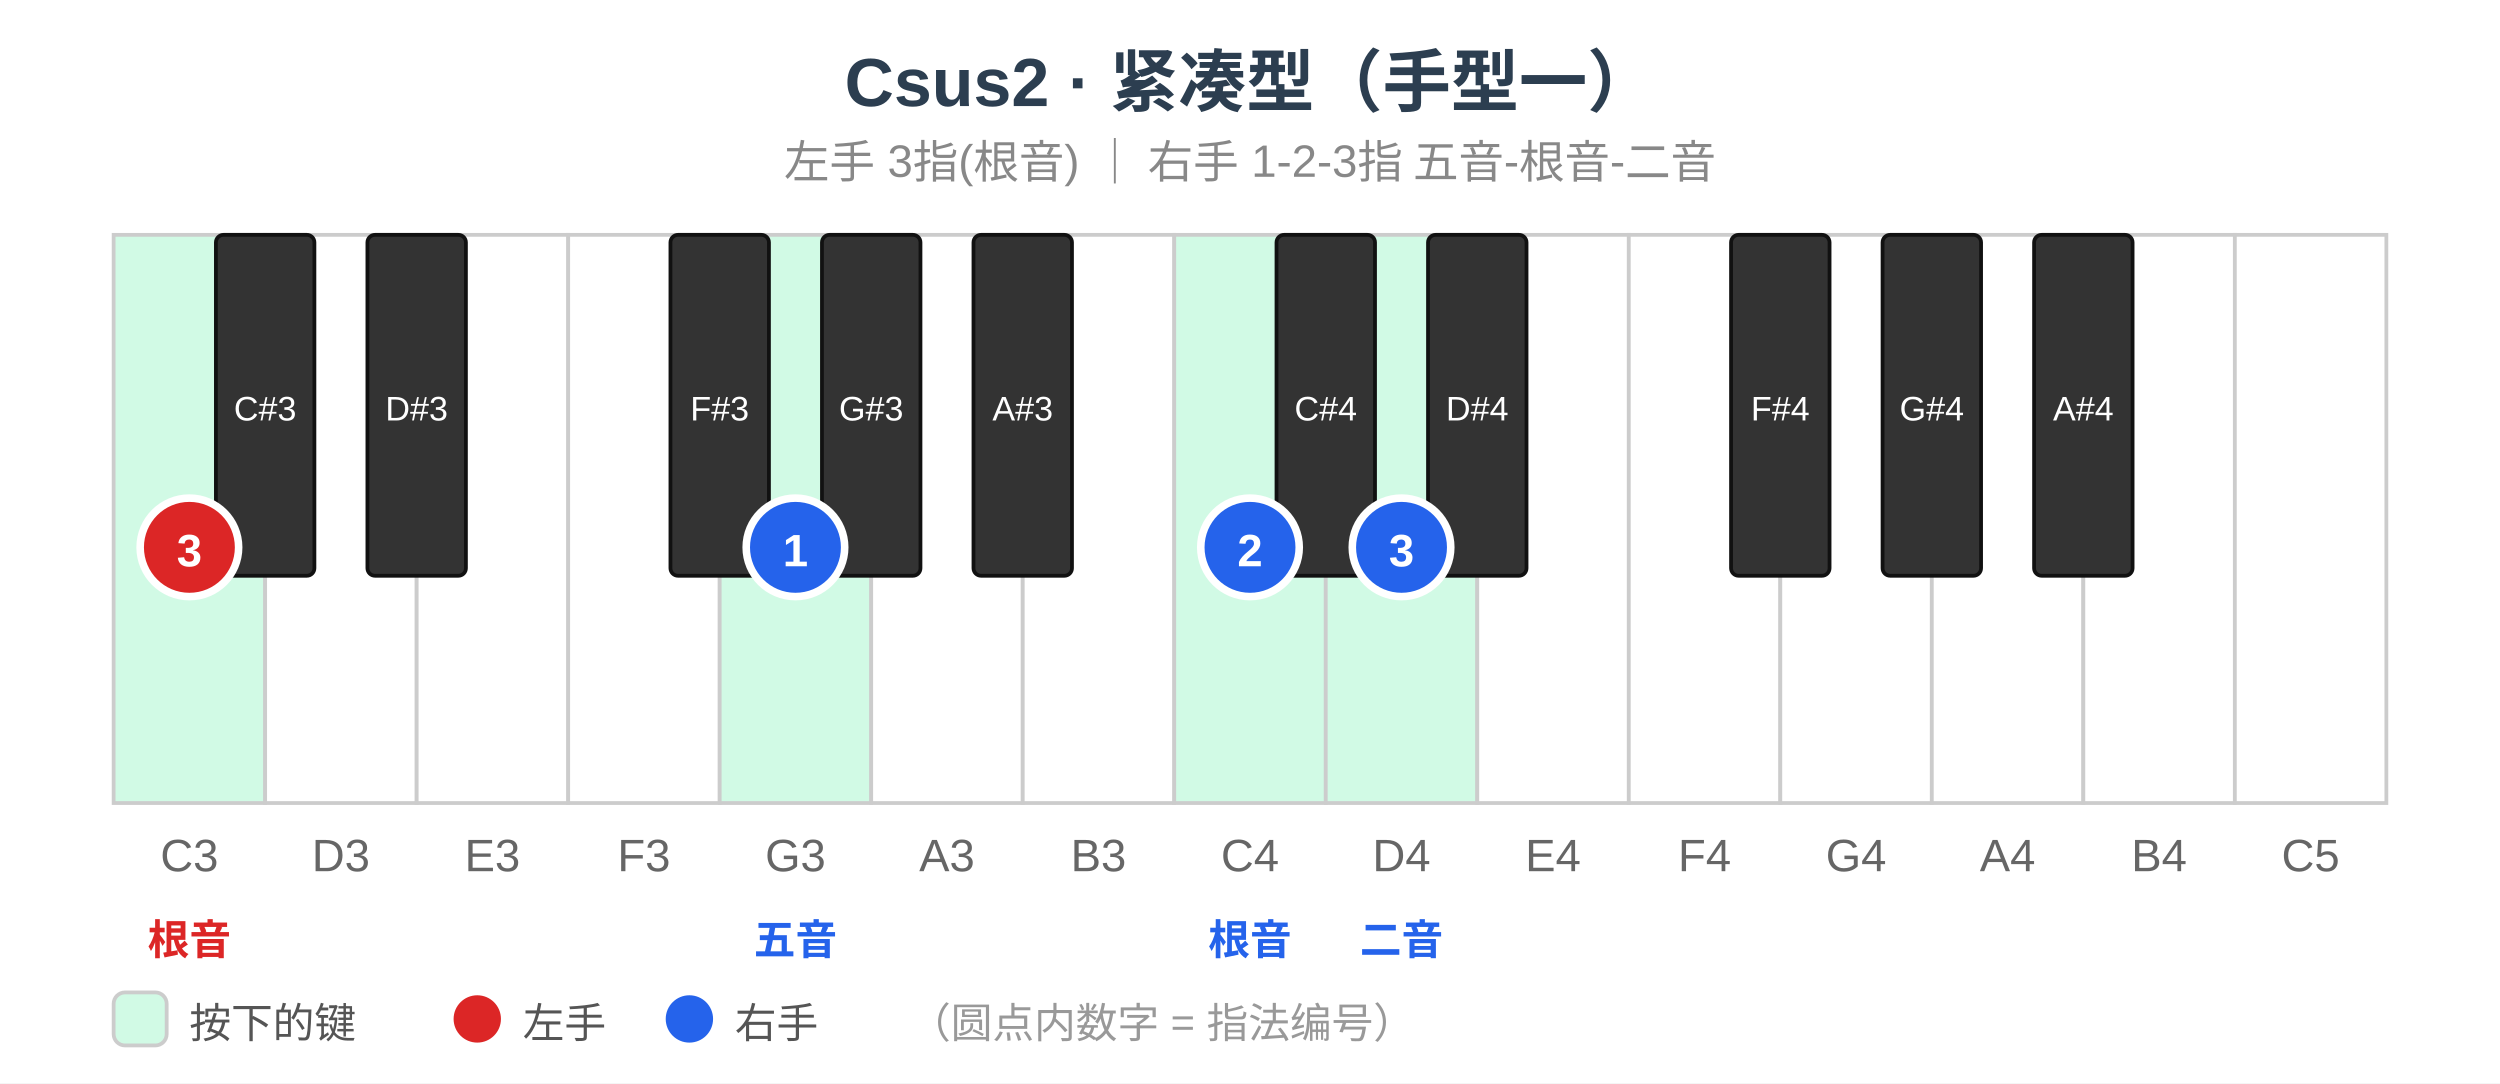
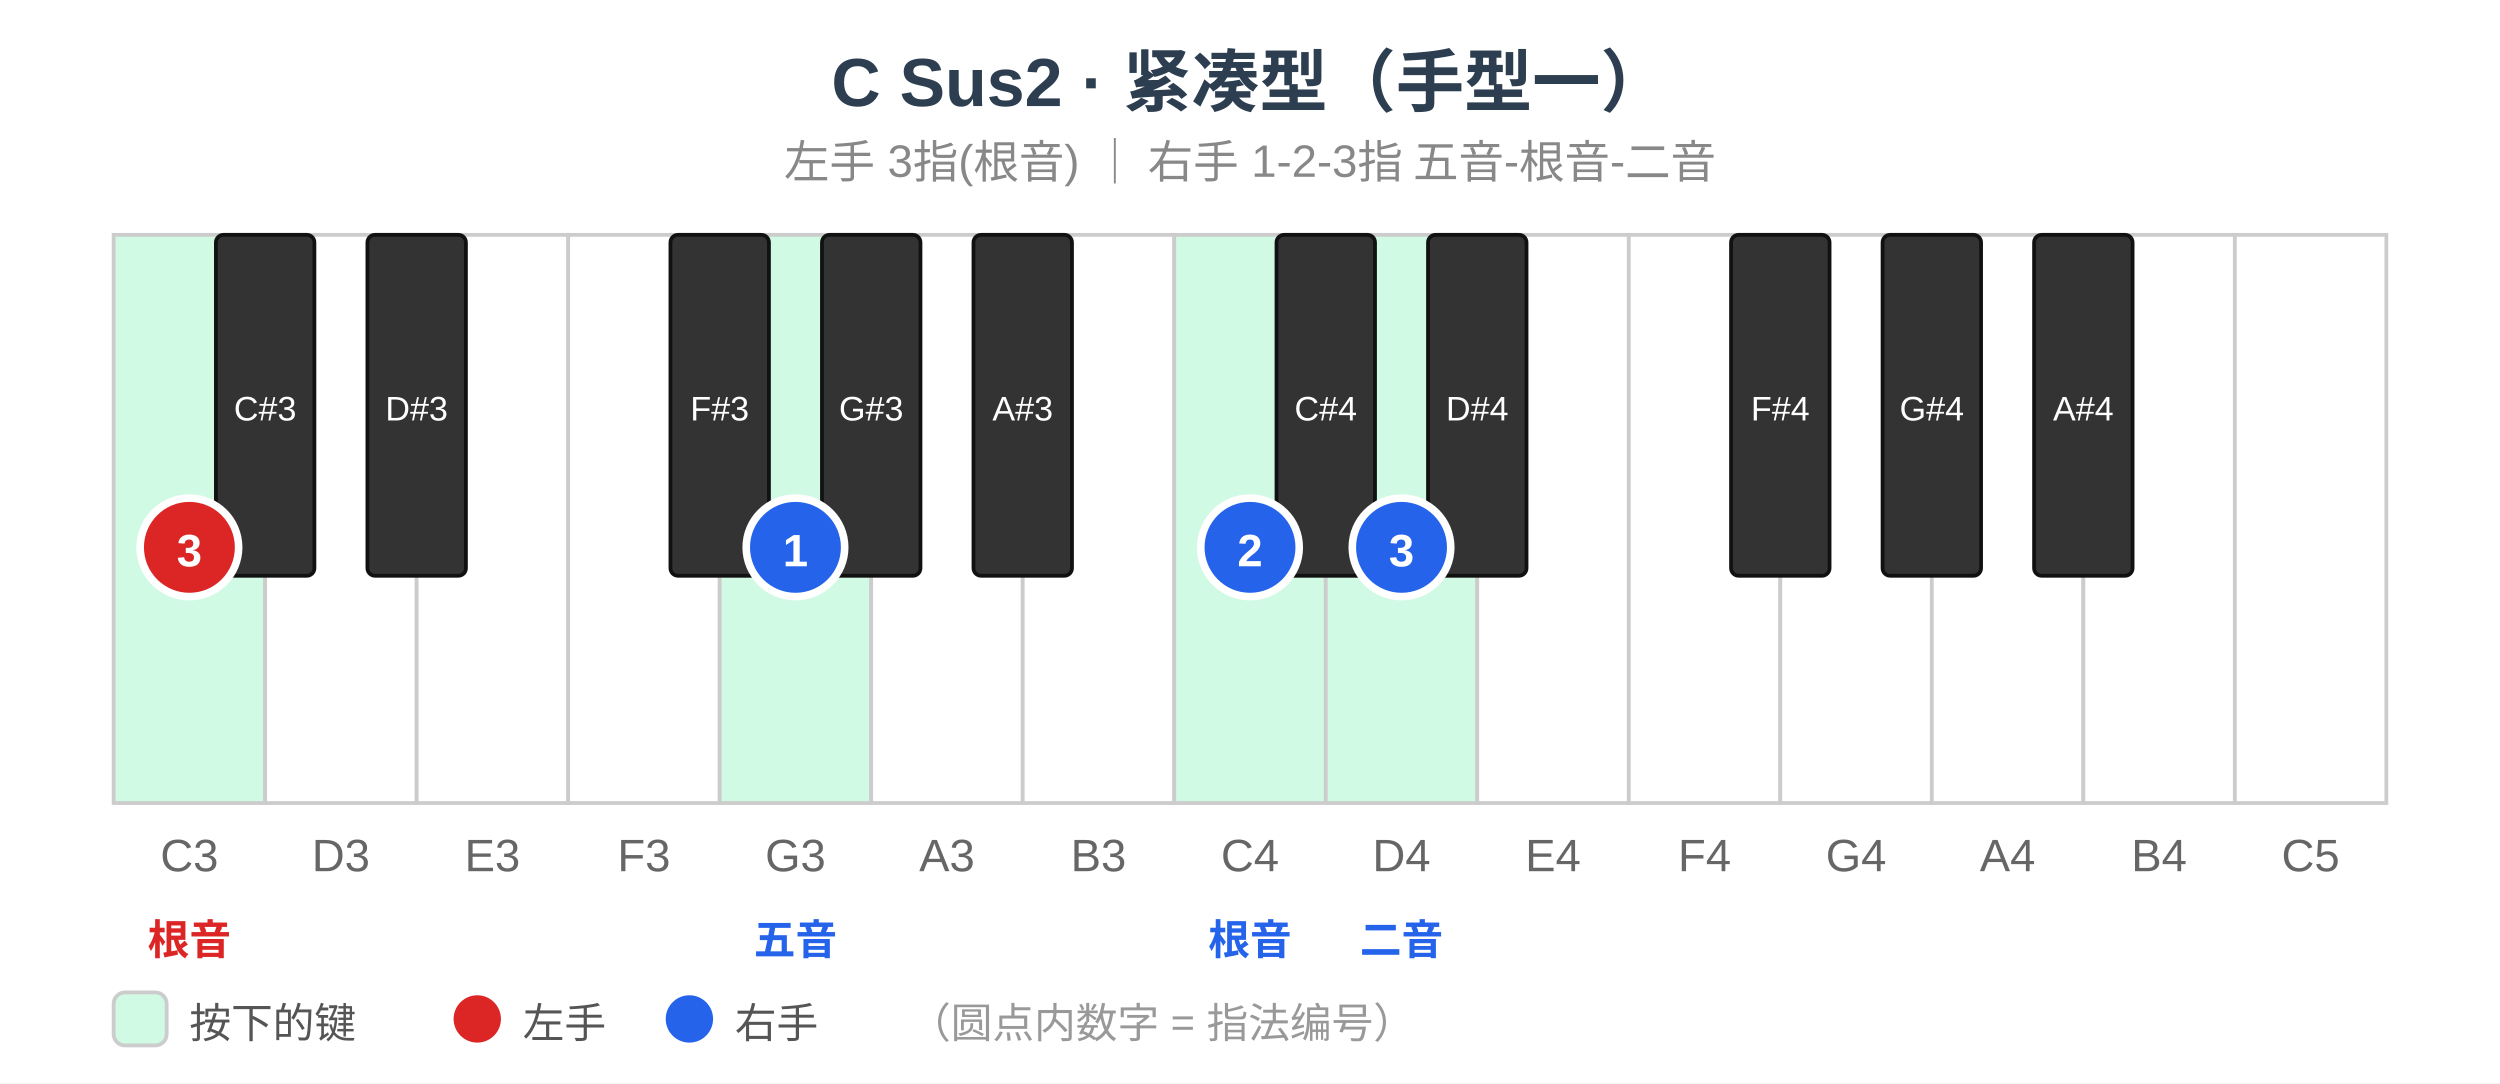
<svg xmlns="http://www.w3.org/2000/svg" viewBox="0 0 660 286" width="660" height="286">
  <rect width="660" height="286" fill="#ffffff" />
-   <text x="330.0" y="28" text-anchor="middle" font-family="Arial,sans-serif" font-size="18" font-weight="bold" fill="#2c3e50">Csus2 · 紧凑型（手型一）</text>
+   <text x="330.0" y="28" text-anchor="middle" font-family="Arial,sans-serif" font-size="18" font-weight="bold" fill="#2c3e50">C Sus2 · 紧凑型（手型一）</text>
  <text x="330.0" y="47" text-anchor="middle" font-family="Arial,sans-serif" font-size="12" fill="#888">左手 3指(根音) ｜ 右手 1-2-3指 五音-根音-二音</text>
  <rect x="30.0" y="62" width="40" height="150" fill="#d1fae5" stroke="#ccc" stroke-width="1" />
  <text x="50.0" y="230" text-anchor="middle" font-family="Arial,sans-serif" font-size="12" fill="#666">C3</text>
  <rect x="70.0" y="62" width="40" height="150" fill="white" stroke="#ccc" stroke-width="1" />
  <text x="90.0" y="230" text-anchor="middle" font-family="Arial,sans-serif" font-size="12" fill="#666">D3</text>
  <rect x="110.0" y="62" width="40" height="150" fill="white" stroke="#ccc" stroke-width="1" />
  <text x="130.0" y="230" text-anchor="middle" font-family="Arial,sans-serif" font-size="12" fill="#666">E3</text>
  <rect x="150.0" y="62" width="40" height="150" fill="white" stroke="#ccc" stroke-width="1" />
  <text x="170.0" y="230" text-anchor="middle" font-family="Arial,sans-serif" font-size="12" fill="#666">F3</text>
  <rect x="190.0" y="62" width="40" height="150" fill="#d1fae5" stroke="#ccc" stroke-width="1" />
  <text x="210.0" y="230" text-anchor="middle" font-family="Arial,sans-serif" font-size="12" fill="#666">G3</text>
  <rect x="230.0" y="62" width="40" height="150" fill="white" stroke="#ccc" stroke-width="1" />
  <text x="250.0" y="230" text-anchor="middle" font-family="Arial,sans-serif" font-size="12" fill="#666">A3</text>
  <rect x="270.0" y="62" width="40" height="150" fill="white" stroke="#ccc" stroke-width="1" />
  <text x="290.0" y="230" text-anchor="middle" font-family="Arial,sans-serif" font-size="12" fill="#666">B3</text>
  <rect x="310.0" y="62" width="40" height="150" fill="#d1fae5" stroke="#ccc" stroke-width="1" />
  <text x="330.0" y="230" text-anchor="middle" font-family="Arial,sans-serif" font-size="12" fill="#666">C4</text>
  <rect x="350.0" y="62" width="40" height="150" fill="#d1fae5" stroke="#ccc" stroke-width="1" />
  <text x="370.0" y="230" text-anchor="middle" font-family="Arial,sans-serif" font-size="12" fill="#666">D4</text>
  <rect x="390.0" y="62" width="40" height="150" fill="white" stroke="#ccc" stroke-width="1" />
  <text x="410.0" y="230" text-anchor="middle" font-family="Arial,sans-serif" font-size="12" fill="#666">E4</text>
  <rect x="430.0" y="62" width="40" height="150" fill="white" stroke="#ccc" stroke-width="1" />
  <text x="450.0" y="230" text-anchor="middle" font-family="Arial,sans-serif" font-size="12" fill="#666">F4</text>
  <rect x="470.0" y="62" width="40" height="150" fill="white" stroke="#ccc" stroke-width="1" />
  <text x="490.0" y="230" text-anchor="middle" font-family="Arial,sans-serif" font-size="12" fill="#666">G4</text>
  <rect x="510.0" y="62" width="40" height="150" fill="white" stroke="#ccc" stroke-width="1" />
  <text x="530.0" y="230" text-anchor="middle" font-family="Arial,sans-serif" font-size="12" fill="#666">A4</text>
  <rect x="550.0" y="62" width="40" height="150" fill="white" stroke="#ccc" stroke-width="1" />
  <text x="570.0" y="230" text-anchor="middle" font-family="Arial,sans-serif" font-size="12" fill="#666">B4</text>
  <rect x="590.0" y="62" width="40" height="150" fill="white" stroke="#ccc" stroke-width="1" />
  <text x="610.0" y="230" text-anchor="middle" font-family="Arial,sans-serif" font-size="12" fill="#666">C5</text>
  <rect x="57.0" y="62" width="26" height="90" fill="#333" stroke="#111" stroke-width="1" rx="2" />
  <text x="70.0" y="111.0" text-anchor="middle" font-family="Arial,sans-serif" font-size="9" fill="#fff">C#3</text>
  <rect x="97.0" y="62" width="26" height="90" fill="#333" stroke="#111" stroke-width="1" rx="2" />
  <text x="110.0" y="111.0" text-anchor="middle" font-family="Arial,sans-serif" font-size="9" fill="#fff">D#3</text>
  <rect x="177.0" y="62" width="26" height="90" fill="#333" stroke="#111" stroke-width="1" rx="2" />
  <text x="190.0" y="111.0" text-anchor="middle" font-family="Arial,sans-serif" font-size="9" fill="#fff">F#3</text>
  <rect x="217.0" y="62" width="26" height="90" fill="#333" stroke="#111" stroke-width="1" rx="2" />
  <text x="230.0" y="111.0" text-anchor="middle" font-family="Arial,sans-serif" font-size="9" fill="#fff">G#3</text>
  <rect x="257.0" y="62" width="26" height="90" fill="#333" stroke="#111" stroke-width="1" rx="2" />
  <text x="270.0" y="111.0" text-anchor="middle" font-family="Arial,sans-serif" font-size="9" fill="#fff">A#3</text>
  <rect x="337.0" y="62" width="26" height="90" fill="#333" stroke="#111" stroke-width="1" rx="2" />
  <text x="350.0" y="111.0" text-anchor="middle" font-family="Arial,sans-serif" font-size="9" fill="#fff">C#4</text>
  <rect x="377.0" y="62" width="26" height="90" fill="#333" stroke="#111" stroke-width="1" rx="2" />
  <text x="390.0" y="111.0" text-anchor="middle" font-family="Arial,sans-serif" font-size="9" fill="#fff">D#4</text>
  <rect x="457.0" y="62" width="26" height="90" fill="#333" stroke="#111" stroke-width="1" rx="2" />
  <text x="470.0" y="111.0" text-anchor="middle" font-family="Arial,sans-serif" font-size="9" fill="#fff">F#4</text>
  <rect x="497.0" y="62" width="26" height="90" fill="#333" stroke="#111" stroke-width="1" rx="2" />
  <text x="510.0" y="111.0" text-anchor="middle" font-family="Arial,sans-serif" font-size="9" fill="#fff">G#4</text>
  <rect x="537.0" y="62" width="26" height="90" fill="#333" stroke="#111" stroke-width="1" rx="2" />
  <text x="550.0" y="111.0" text-anchor="middle" font-family="Arial,sans-serif" font-size="9" fill="#fff">A#4</text>
  <circle cx="50.0" cy="144.5" r="13" fill="#dc2626" stroke="white" stroke-width="2" />
  <text x="50.0" y="149.5" text-anchor="middle" font-family="Arial,sans-serif" font-size="12" font-weight="bold" fill="white">3</text>
  <text x="50.0" y="252" text-anchor="middle" font-family="Arial,sans-serif" font-size="11" font-weight="bold" fill="#dc2626">根音</text>
  <circle cx="210.0" cy="144.5" r="13" fill="#2563eb" stroke="white" stroke-width="2" />
  <text x="210.0" y="149.5" text-anchor="middle" font-family="Arial,sans-serif" font-size="12" font-weight="bold" fill="white">1</text>
  <text x="210.0" y="252" text-anchor="middle" font-family="Arial,sans-serif" font-size="11" font-weight="bold" fill="#2563eb">五音</text>
  <circle cx="330.0" cy="144.5" r="13" fill="#2563eb" stroke="white" stroke-width="2" />
  <text x="330.0" y="149.5" text-anchor="middle" font-family="Arial,sans-serif" font-size="12" font-weight="bold" fill="white">2</text>
  <text x="330.0" y="252" text-anchor="middle" font-family="Arial,sans-serif" font-size="11" font-weight="bold" fill="#2563eb">根音</text>
  <circle cx="370.0" cy="144.5" r="13" fill="#2563eb" stroke="white" stroke-width="2" />
  <text x="370.0" y="149.5" text-anchor="middle" font-family="Arial,sans-serif" font-size="12" font-weight="bold" fill="white">3</text>
  <text x="370.0" y="252" text-anchor="middle" font-family="Arial,sans-serif" font-size="11" font-weight="bold" fill="#2563eb">二音</text>
  <rect x="30.0" y="262" width="14" height="14" rx="3" fill="#d1fae5" stroke="#ccc" stroke-width="1" />
  <text x="50.0" y="274" font-family="Arial,sans-serif" font-size="11" fill="#555">按下的键</text>
  <circle cx="126.0" cy="269" r="7" fill="#dc2626" stroke="white" stroke-width="1.5" />
  <text x="138.0" y="274" font-family="Arial,sans-serif" font-size="11" fill="#555">左手</text>
  <circle cx="182.0" cy="269" r="7" fill="#2563eb" stroke="white" stroke-width="1.5" />
  <text x="194.0" y="274" font-family="Arial,sans-serif" font-size="11" fill="#555">右手</text>
  <text x="240.0" y="274" font-family="Arial,sans-serif" font-size="11" fill="#999">（圆点内数字 = 指法编号）</text>
</svg>
